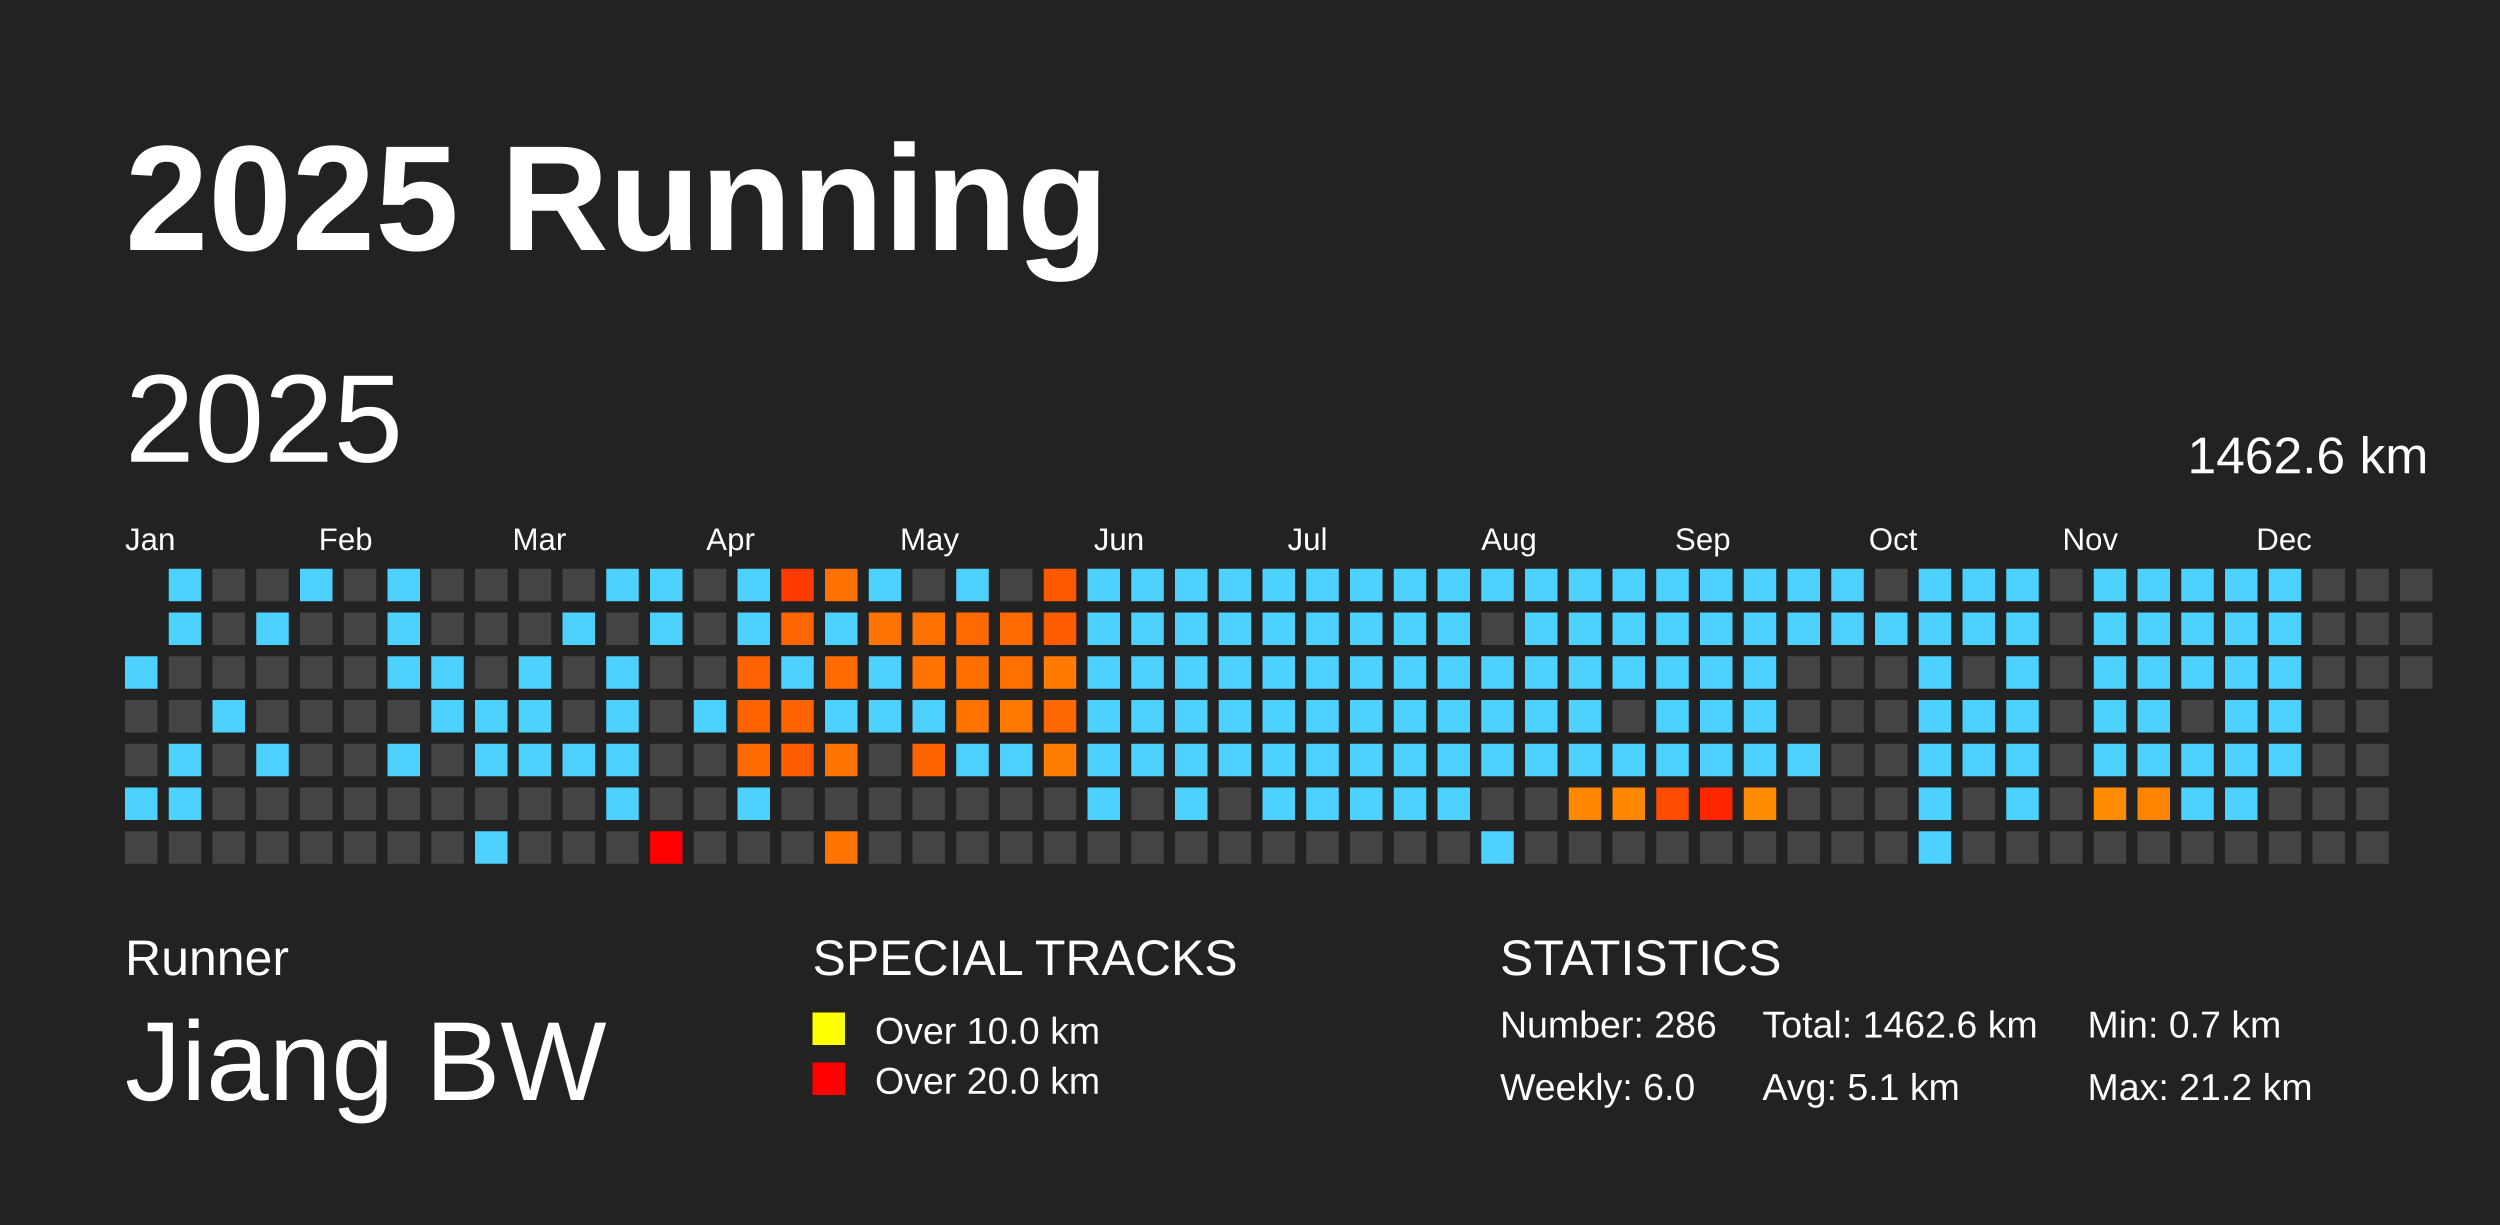
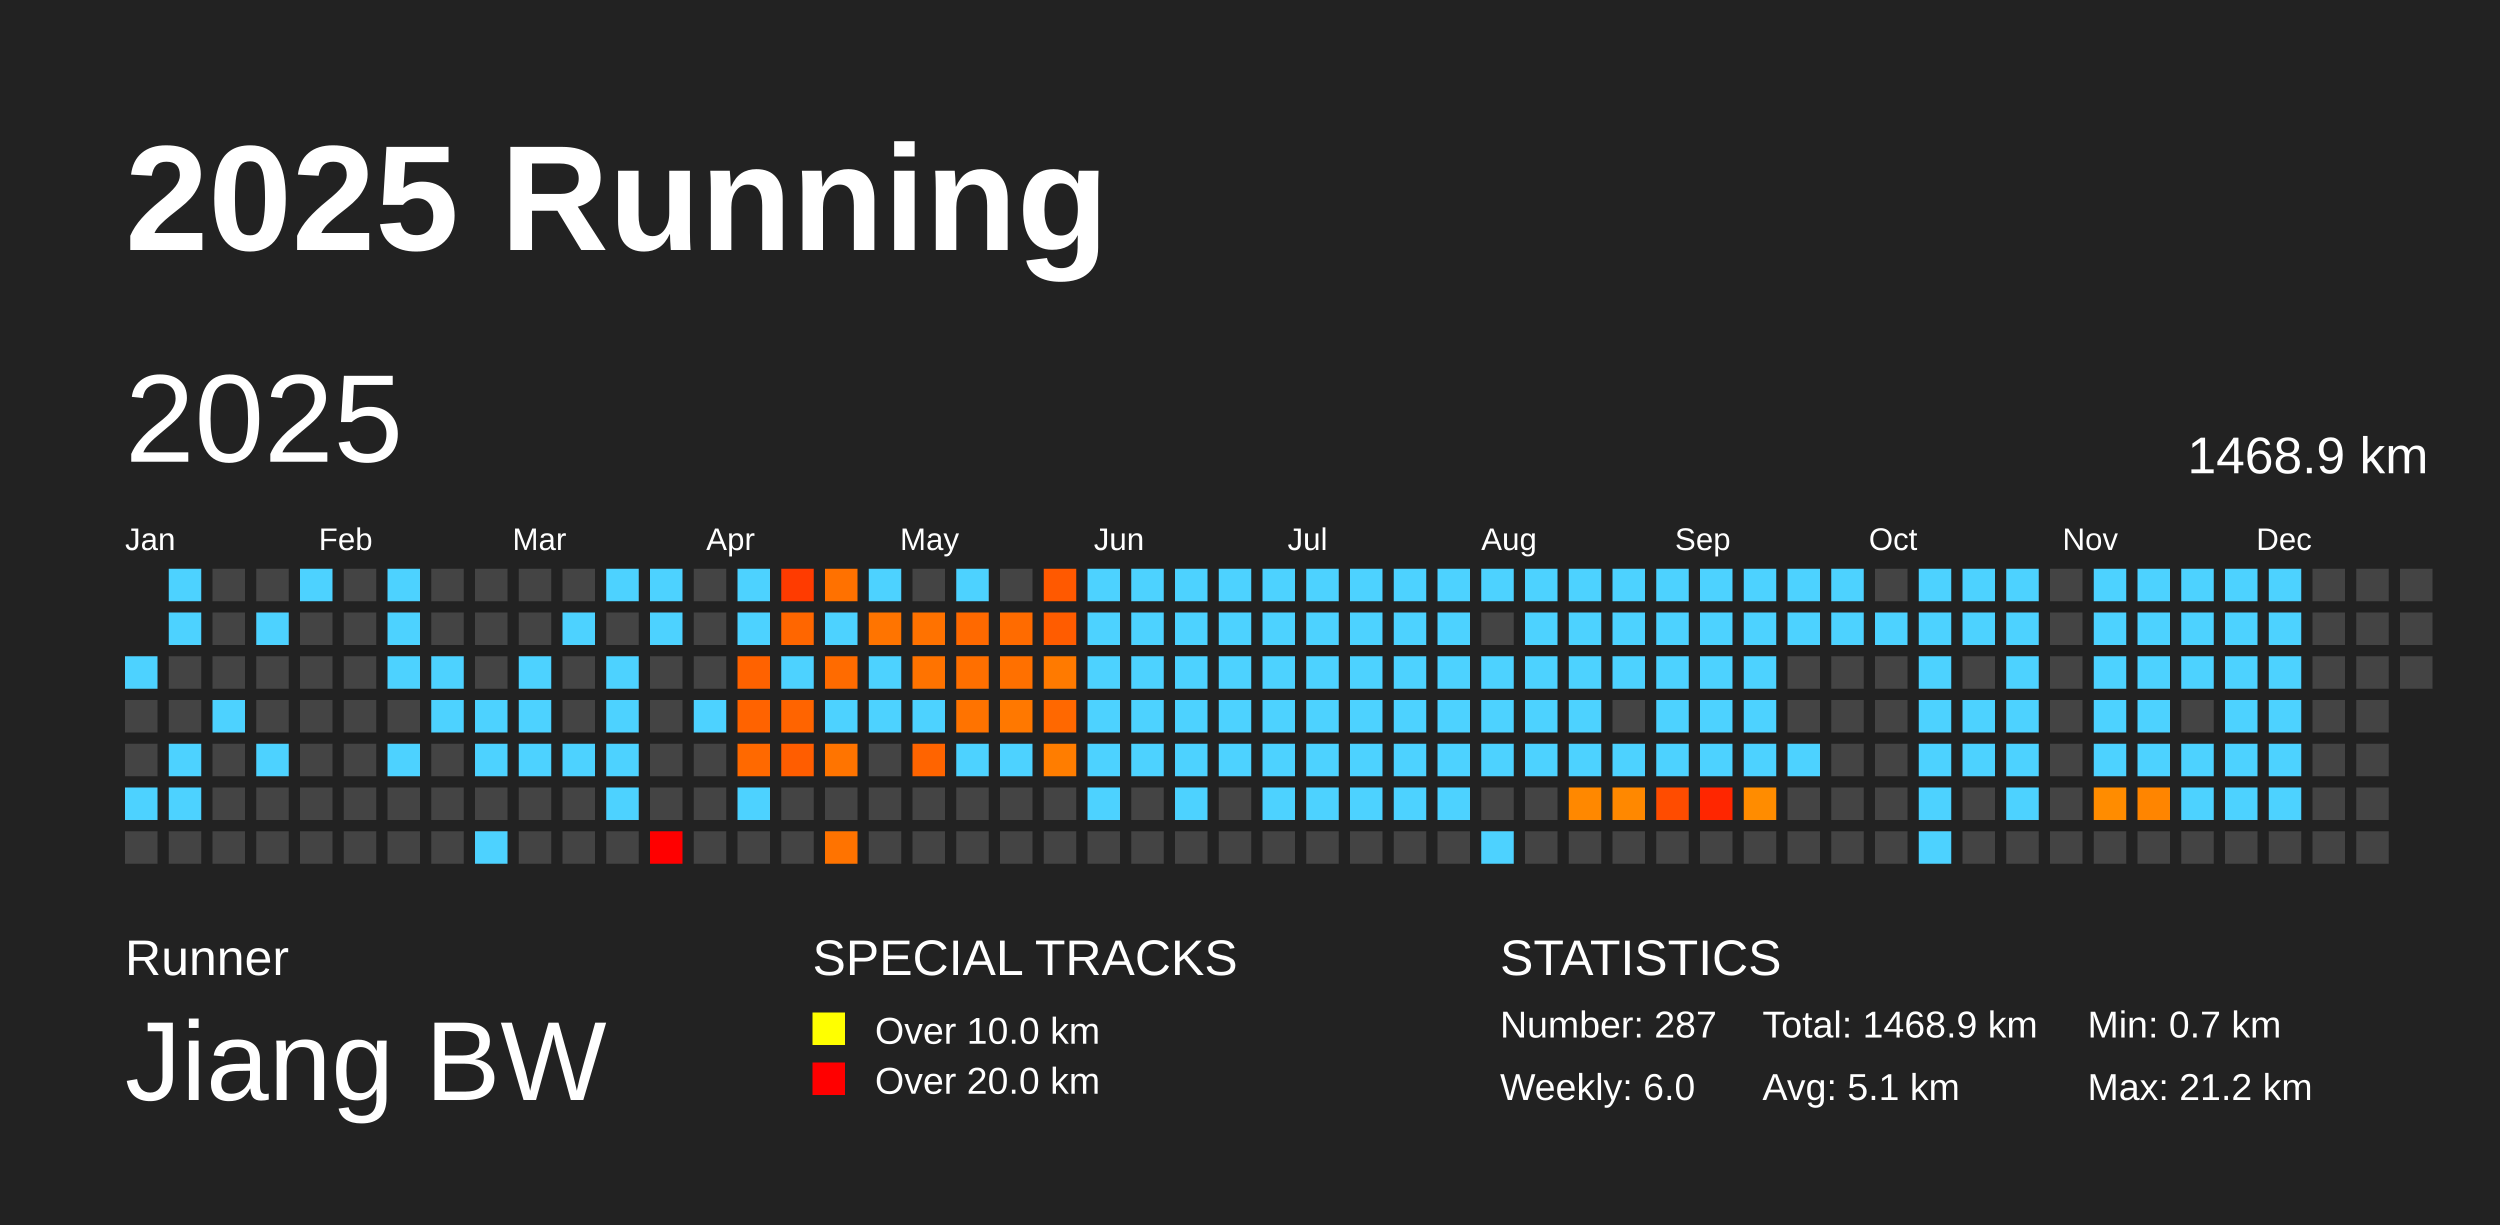
<svg xmlns="http://www.w3.org/2000/svg" baseProfile="full" height="98mm" version="1.1" viewBox="0,0,200,98" width="200mm">
  <defs />
  <rect fill="#222222" height="98" width="200" x="0" y="0" />
  <text fill="#FFFFFF" style="font-size:12px; font-family:Arial; font-weight:bold;" x="10" y="20">2025 Running</text>
  <text fill="#FFFFFF" style="font-size:4px; font-family:Arial" x="10" y="78">Runner</text>
  <text fill="#FFFFFF" style="font-size:9px; font-family:Arial" x="10" y="88">Jiang BW</text>
  <text fill="#FFFFFF" style="font-size:4px; font-family:Arial" x="65" y="78">SPECIAL TRACKS</text>
  <rect fill="yellow" height="2.6" width="2.6" x="65" y="81" />
  <text fill="#FFFFFF" style="font-size:3px; font-family:Arial" x="70" y="83.5">Over 10.0 km</text>
  <rect fill="red" height="2.6" width="2.6" x="65" y="85" />
  <text fill="#FFFFFF" style="font-size:3px; font-family:Arial" x="70" y="87.5">Over 20.0 km</text>
  <text fill="#FFFFFF" style="font-size:4px; font-family:Arial" x="120" y="78">STATISTICS</text>
-   <text fill="#FFFFFF" style="font-size:3px; font-family:Arial" x="120" y="83">Number: 286</text>
+   <text fill="#FFFFFF" style="font-size:3px; font-family:Arial" x="120" y="83">Number: 287</text>
  <text fill="#FFFFFF" style="font-size:3px; font-family:Arial" x="120" y="88">Weekly: 6.0</text>
-   <text fill="#FFFFFF" style="font-size:3px; font-family:Arial" x="141" y="83">Total: 1462.6 km</text>
+   <text fill="#FFFFFF" style="font-size:3px; font-family:Arial" x="141" y="83">Total: 1468.9 km</text>
  <text fill="#FFFFFF" style="font-size:3px; font-family:Arial" x="141" y="88">Avg: 5.1 km</text>
  <text fill="#FFFFFF" style="font-size:3px; font-family:Arial" x="167" y="83">Min: 0.7 km</text>
  <text fill="#FFFFFF" style="font-size:3px; font-family:Arial" x="167" y="88">Max: 21.2 km</text>
  <text dominant-baseline="hanging" fill="#FFFFFF" style="font-size:10.0px; font-family:Arial;" x="10" y="30">2025</text>
-   <text dominant-baseline="hanging" fill="#FFFFFF" style="font-size:4.125px; font-family:Arial;" x="175" y="35">1462.6 km</text>
+   <text dominant-baseline="hanging" fill="#FFFFFF" style="font-size:4.125px; font-family:Arial;" x="175" y="35">1468.9 km</text>
  <text fill="#FFFFFF" style="font-size:2.5px; font-family:Arial" x="10.0" y="44">Jan</text>
  <text fill="#FFFFFF" style="font-size:2.5px; font-family:Arial" x="25.5" y="44">Feb</text>
  <text fill="#FFFFFF" style="font-size:2.5px; font-family:Arial" x="41.0" y="44">Mar</text>
  <text fill="#FFFFFF" style="font-size:2.5px; font-family:Arial" x="56.5" y="44">Apr</text>
  <text fill="#FFFFFF" style="font-size:2.5px; font-family:Arial" x="72.0" y="44">May</text>
  <text fill="#FFFFFF" style="font-size:2.5px; font-family:Arial" x="87.5" y="44">Jun</text>
  <text fill="#FFFFFF" style="font-size:2.5px; font-family:Arial" x="103.0" y="44">Jul</text>
  <text fill="#FFFFFF" style="font-size:2.5px; font-family:Arial" x="118.5" y="44">Aug</text>
  <text fill="#FFFFFF" style="font-size:2.5px; font-family:Arial" x="134.0" y="44">Sep</text>
  <text fill="#FFFFFF" style="font-size:2.5px; font-family:Arial" x="149.5" y="44">Oct</text>
  <text fill="#FFFFFF" style="font-size:2.5px; font-family:Arial" x="165.0" y="44">Nov</text>
  <text fill="#FFFFFF" style="font-size:2.5px; font-family:Arial" x="180.5" y="44">Dec</text>
  <rect fill="#4dd2ff" height="2.6" width="2.6" x="10.0" y="52.5" />
  <rect fill="#444444" height="2.6" width="2.6" x="10.0" y="56.0" />
  <rect fill="#444444" height="2.6" width="2.6" x="10.0" y="59.5" />
  <rect fill="#4dd2ff" height="2.6" width="2.6" x="10.0" y="63.0" />
  <rect fill="#444444" height="2.6" width="2.6" x="10.0" y="66.5" />
  <rect fill="#4dd2ff" height="2.6" width="2.6" x="13.5" y="45.5" />
  <rect fill="#4dd2ff" height="2.6" width="2.6" x="13.5" y="49.0" />
  <rect fill="#444444" height="2.6" width="2.6" x="13.5" y="52.5" />
  <rect fill="#444444" height="2.6" width="2.6" x="13.5" y="56.0" />
  <rect fill="#4dd2ff" height="2.6" width="2.6" x="13.5" y="59.5" />
  <rect fill="#4dd2ff" height="2.6" width="2.6" x="13.5" y="63.0" />
  <rect fill="#444444" height="2.6" width="2.6" x="13.5" y="66.5" />
  <rect fill="#444444" height="2.6" width="2.6" x="17.0" y="45.5" />
  <rect fill="#444444" height="2.6" width="2.6" x="17.0" y="49.0" />
  <rect fill="#444444" height="2.6" width="2.6" x="17.0" y="52.5" />
  <rect fill="#4dd2ff" height="2.6" width="2.6" x="17.0" y="56.0" />
  <rect fill="#444444" height="2.6" width="2.6" x="17.0" y="59.5" />
  <rect fill="#444444" height="2.6" width="2.6" x="17.0" y="63.0" />
  <rect fill="#444444" height="2.6" width="2.6" x="17.0" y="66.5" />
  <rect fill="#444444" height="2.6" width="2.6" x="20.5" y="45.5" />
  <rect fill="#4dd2ff" height="2.6" width="2.6" x="20.5" y="49.0" />
  <rect fill="#444444" height="2.6" width="2.6" x="20.5" y="52.5" />
  <rect fill="#444444" height="2.6" width="2.6" x="20.5" y="56.0" />
  <rect fill="#4dd2ff" height="2.6" width="2.6" x="20.5" y="59.5" />
  <rect fill="#444444" height="2.6" width="2.6" x="20.5" y="63.0" />
  <rect fill="#444444" height="2.6" width="2.6" x="20.5" y="66.5" />
  <rect fill="#4dd2ff" height="2.6" width="2.6" x="24.0" y="45.5" />
  <rect fill="#444444" height="2.6" width="2.6" x="24.0" y="49.0" />
  <rect fill="#444444" height="2.6" width="2.6" x="24.0" y="52.5" />
  <rect fill="#444444" height="2.6" width="2.6" x="24.0" y="56.0" />
  <rect fill="#444444" height="2.6" width="2.6" x="24.0" y="59.5" />
  <rect fill="#444444" height="2.6" width="2.6" x="24.0" y="63.0" />
  <rect fill="#444444" height="2.6" width="2.6" x="24.0" y="66.5" />
  <rect fill="#444444" height="2.6" width="2.6" x="27.5" y="45.5" />
  <rect fill="#444444" height="2.6" width="2.6" x="27.5" y="49.0" />
  <rect fill="#444444" height="2.6" width="2.6" x="27.5" y="52.5" />
  <rect fill="#444444" height="2.6" width="2.6" x="27.5" y="56.0" />
  <rect fill="#444444" height="2.6" width="2.6" x="27.5" y="59.5" />
  <rect fill="#444444" height="2.6" width="2.6" x="27.5" y="63.0" />
  <rect fill="#444444" height="2.6" width="2.6" x="27.5" y="66.5" />
  <rect fill="#4dd2ff" height="2.6" width="2.6" x="31.0" y="45.5" />
  <rect fill="#4dd2ff" height="2.6" width="2.6" x="31.0" y="49.0" />
  <rect fill="#4dd2ff" height="2.6" width="2.6" x="31.0" y="52.5" />
  <rect fill="#444444" height="2.6" width="2.6" x="31.0" y="56.0" />
  <rect fill="#4dd2ff" height="2.6" width="2.6" x="31.0" y="59.5" />
  <rect fill="#444444" height="2.6" width="2.6" x="31.0" y="63.0" />
  <rect fill="#444444" height="2.6" width="2.6" x="31.0" y="66.5" />
  <rect fill="#444444" height="2.6" width="2.6" x="34.5" y="45.5" />
  <rect fill="#444444" height="2.6" width="2.6" x="34.5" y="49.0" />
  <rect fill="#4dd2ff" height="2.6" width="2.6" x="34.5" y="52.5" />
  <rect fill="#4dd2ff" height="2.6" width="2.6" x="34.5" y="56.0" />
  <rect fill="#444444" height="2.6" width="2.6" x="34.5" y="59.5" />
  <rect fill="#444444" height="2.6" width="2.6" x="34.5" y="63.0" />
  <rect fill="#444444" height="2.6" width="2.6" x="34.5" y="66.5" />
  <rect fill="#444444" height="2.6" width="2.6" x="38.0" y="45.5" />
  <rect fill="#444444" height="2.6" width="2.6" x="38.0" y="49.0" />
  <rect fill="#444444" height="2.6" width="2.6" x="38.0" y="52.5" />
  <rect fill="#4dd2ff" height="2.6" width="2.6" x="38.0" y="56.0" />
  <rect fill="#4dd2ff" height="2.6" width="2.6" x="38.0" y="59.5" />
  <rect fill="#444444" height="2.6" width="2.6" x="38.0" y="63.0" />
  <rect fill="#4dd2ff" height="2.6" width="2.6" x="38.0" y="66.5" />
  <rect fill="#444444" height="2.6" width="2.6" x="41.5" y="45.5" />
  <rect fill="#444444" height="2.6" width="2.6" x="41.5" y="49.0" />
  <rect fill="#4dd2ff" height="2.6" width="2.6" x="41.5" y="52.5" />
  <rect fill="#4dd2ff" height="2.6" width="2.6" x="41.5" y="56.0" />
  <rect fill="#4dd2ff" height="2.6" width="2.6" x="41.5" y="59.5" />
  <rect fill="#444444" height="2.6" width="2.6" x="41.5" y="63.0" />
  <rect fill="#444444" height="2.6" width="2.6" x="41.5" y="66.5" />
  <rect fill="#444444" height="2.6" width="2.6" x="45.0" y="45.5" />
  <rect fill="#4dd2ff" height="2.6" width="2.6" x="45.0" y="49.0" />
  <rect fill="#444444" height="2.6" width="2.6" x="45.0" y="52.5" />
  <rect fill="#444444" height="2.6" width="2.6" x="45.0" y="56.0" />
  <rect fill="#4dd2ff" height="2.6" width="2.6" x="45.0" y="59.5" />
  <rect fill="#444444" height="2.6" width="2.6" x="45.0" y="63.0" />
  <rect fill="#444444" height="2.6" width="2.6" x="45.0" y="66.5" />
  <rect fill="#4dd2ff" height="2.6" width="2.6" x="48.5" y="45.5" />
  <rect fill="#444444" height="2.6" width="2.6" x="48.5" y="49.0" />
  <rect fill="#4dd2ff" height="2.6" width="2.6" x="48.5" y="52.5" />
  <rect fill="#4dd2ff" height="2.6" width="2.6" x="48.5" y="56.0" />
  <rect fill="#4dd2ff" height="2.6" width="2.6" x="48.5" y="59.5" />
  <rect fill="#4dd2ff" height="2.6" width="2.6" x="48.5" y="63.0" />
  <rect fill="#444444" height="2.6" width="2.6" x="48.5" y="66.5" />
  <rect fill="#4dd2ff" height="2.6" width="2.6" x="52.0" y="45.5" />
  <rect fill="#4dd2ff" height="2.6" width="2.6" x="52.0" y="49.0" />
  <rect fill="#444444" height="2.6" width="2.6" x="52.0" y="52.5" />
  <rect fill="#444444" height="2.6" width="2.6" x="52.0" y="56.0" />
  <rect fill="#444444" height="2.6" width="2.6" x="52.0" y="59.5" />
  <rect fill="#444444" height="2.6" width="2.6" x="52.0" y="63.0" />
  <rect fill="red" height="2.6" width="2.6" x="52.0" y="66.5" />
  <rect fill="#444444" height="2.6" width="2.6" x="55.5" y="45.5" />
  <rect fill="#444444" height="2.6" width="2.6" x="55.5" y="49.0" />
  <rect fill="#444444" height="2.6" width="2.6" x="55.5" y="52.5" />
  <rect fill="#4dd2ff" height="2.6" width="2.6" x="55.5" y="56.0" />
  <rect fill="#444444" height="2.6" width="2.6" x="55.5" y="59.5" />
  <rect fill="#444444" height="2.6" width="2.6" x="55.5" y="63.0" />
  <rect fill="#444444" height="2.6" width="2.6" x="55.5" y="66.5" />
  <rect fill="#4dd2ff" height="2.6" width="2.6" x="59.0" y="45.5" />
  <rect fill="#4dd2ff" height="2.6" width="2.6" x="59.0" y="49.0" />
  <rect fill="#ff6200" height="2.6" width="2.6" x="59.0" y="52.5" />
  <rect fill="#ff6300" height="2.6" width="2.6" x="59.0" y="56.0" />
  <rect fill="#ff6900" height="2.6" width="2.6" x="59.0" y="59.5" />
  <rect fill="#4dd2ff" height="2.6" width="2.6" x="59.0" y="63.0" />
  <rect fill="#444444" height="2.6" width="2.6" x="59.0" y="66.5" />
  <rect fill="#ff3b00" height="2.6" width="2.6" x="62.5" y="45.5" />
  <rect fill="#ff6600" height="2.6" width="2.6" x="62.5" y="49.0" />
  <rect fill="#4dd2ff" height="2.6" width="2.6" x="62.5" y="52.5" />
  <rect fill="#ff6400" height="2.6" width="2.6" x="62.5" y="56.0" />
  <rect fill="#ff5d00" height="2.6" width="2.6" x="62.5" y="59.5" />
  <rect fill="#444444" height="2.6" width="2.6" x="62.5" y="63.0" />
  <rect fill="#444444" height="2.6" width="2.6" x="62.5" y="66.5" />
  <rect fill="#ff7100" height="2.6" width="2.6" x="66.0" y="45.5" />
  <rect fill="#4dd2ff" height="2.6" width="2.6" x="66.0" y="49.0" />
  <rect fill="#ff6b00" height="2.6" width="2.6" x="66.0" y="52.5" />
  <rect fill="#4dd2ff" height="2.6" width="2.6" x="66.0" y="56.0" />
  <rect fill="#ff7400" height="2.6" width="2.6" x="66.0" y="59.5" />
  <rect fill="#444444" height="2.6" width="2.6" x="66.0" y="63.0" />
  <rect fill="#ff7300" height="2.6" width="2.6" x="66.0" y="66.5" />
  <rect fill="#4dd2ff" height="2.6" width="2.6" x="69.5" y="45.5" />
  <rect fill="#ff7400" height="2.6" width="2.6" x="69.5" y="49.0" />
  <rect fill="#4dd2ff" height="2.6" width="2.6" x="69.5" y="52.5" />
  <rect fill="#4dd2ff" height="2.6" width="2.6" x="69.5" y="56.0" />
  <rect fill="#444444" height="2.6" width="2.6" x="69.5" y="59.5" />
  <rect fill="#444444" height="2.6" width="2.6" x="69.5" y="63.0" />
  <rect fill="#444444" height="2.6" width="2.6" x="69.5" y="66.5" />
  <rect fill="#444444" height="2.6" width="2.6" x="73.0" y="45.5" />
  <rect fill="#ff7200" height="2.6" width="2.6" x="73.0" y="49.0" />
  <rect fill="#ff7300" height="2.6" width="2.6" x="73.0" y="52.5" />
  <rect fill="#4dd2ff" height="2.6" width="2.6" x="73.0" y="56.0" />
  <rect fill="#ff6400" height="2.6" width="2.6" x="73.0" y="59.5" />
  <rect fill="#444444" height="2.6" width="2.6" x="73.0" y="63.0" />
  <rect fill="#444444" height="2.6" width="2.6" x="73.0" y="66.5" />
  <rect fill="#4dd2ff" height="2.6" width="2.6" x="76.5" y="45.5" />
  <rect fill="#ff6900" height="2.6" width="2.6" x="76.5" y="49.0" />
  <rect fill="#ff6f00" height="2.6" width="2.6" x="76.5" y="52.5" />
  <rect fill="#ff7300" height="2.6" width="2.6" x="76.5" y="56.0" />
  <rect fill="#4dd2ff" height="2.6" width="2.6" x="76.5" y="59.5" />
  <rect fill="#444444" height="2.6" width="2.6" x="76.5" y="63.0" />
  <rect fill="#444444" height="2.6" width="2.6" x="76.5" y="66.5" />
  <rect fill="#444444" height="2.6" width="2.6" x="80.0" y="45.5" />
  <rect fill="#ff6b00" height="2.6" width="2.6" x="80.0" y="49.0" />
  <rect fill="#ff7000" height="2.6" width="2.6" x="80.0" y="52.5" />
  <rect fill="#ff7800" height="2.6" width="2.6" x="80.0" y="56.0" />
  <rect fill="#4dd2ff" height="2.6" width="2.6" x="80.0" y="59.5" />
  <rect fill="#444444" height="2.6" width="2.6" x="80.0" y="63.0" />
  <rect fill="#444444" height="2.6" width="2.6" x="80.0" y="66.5" />
  <rect fill="#ff5900" height="2.6" width="2.6" x="83.5" y="45.5" />
  <rect fill="#ff5c00" height="2.6" width="2.6" x="83.5" y="49.0" />
  <rect fill="#ff7a00" height="2.6" width="2.6" x="83.5" y="52.5" />
  <rect fill="#ff6800" height="2.6" width="2.6" x="83.5" y="56.0" />
  <rect fill="#ff7d00" height="2.6" width="2.6" x="83.5" y="59.5" />
  <rect fill="#444444" height="2.6" width="2.6" x="83.5" y="63.0" />
  <rect fill="#444444" height="2.6" width="2.6" x="83.5" y="66.5" />
  <rect fill="#4dd2ff" height="2.6" width="2.6" x="87.0" y="45.5" />
  <rect fill="#4dd2ff" height="2.6" width="2.6" x="87.0" y="49.0" />
  <rect fill="#4dd2ff" height="2.6" width="2.6" x="87.0" y="52.5" />
  <rect fill="#4dd2ff" height="2.6" width="2.6" x="87.0" y="56.0" />
  <rect fill="#4dd2ff" height="2.6" width="2.6" x="87.0" y="59.5" />
  <rect fill="#4dd2ff" height="2.6" width="2.6" x="87.0" y="63.0" />
  <rect fill="#444444" height="2.6" width="2.6" x="87.0" y="66.5" />
  <rect fill="#4dd2ff" height="2.6" width="2.6" x="90.5" y="45.5" />
  <rect fill="#4dd2ff" height="2.6" width="2.6" x="90.5" y="49.0" />
  <rect fill="#4dd2ff" height="2.6" width="2.6" x="90.5" y="52.5" />
  <rect fill="#4dd2ff" height="2.6" width="2.6" x="90.5" y="56.0" />
  <rect fill="#4dd2ff" height="2.6" width="2.6" x="90.5" y="59.5" />
  <rect fill="#444444" height="2.6" width="2.6" x="90.5" y="63.0" />
  <rect fill="#444444" height="2.6" width="2.6" x="90.5" y="66.5" />
  <rect fill="#4dd2ff" height="2.6" width="2.6" x="94.0" y="45.5" />
  <rect fill="#4dd2ff" height="2.6" width="2.6" x="94.0" y="49.0" />
  <rect fill="#4dd2ff" height="2.6" width="2.6" x="94.0" y="52.5" />
  <rect fill="#4dd2ff" height="2.6" width="2.6" x="94.0" y="56.0" />
  <rect fill="#4dd2ff" height="2.6" width="2.6" x="94.0" y="59.5" />
  <rect fill="#4dd2ff" height="2.6" width="2.6" x="94.0" y="63.0" />
  <rect fill="#444444" height="2.6" width="2.6" x="94.0" y="66.5" />
  <rect fill="#4dd2ff" height="2.6" width="2.6" x="97.5" y="45.5" />
  <rect fill="#4dd2ff" height="2.6" width="2.6" x="97.5" y="49.0" />
  <rect fill="#4dd2ff" height="2.6" width="2.6" x="97.5" y="52.5" />
  <rect fill="#4dd2ff" height="2.6" width="2.6" x="97.5" y="56.0" />
  <rect fill="#4dd2ff" height="2.6" width="2.6" x="97.5" y="59.5" />
  <rect fill="#444444" height="2.6" width="2.6" x="97.5" y="63.0" />
  <rect fill="#444444" height="2.6" width="2.6" x="97.5" y="66.5" />
  <rect fill="#4dd2ff" height="2.6" width="2.6" x="101.0" y="45.5" />
  <rect fill="#4dd2ff" height="2.6" width="2.6" x="101.0" y="49.0" />
  <rect fill="#4dd2ff" height="2.6" width="2.6" x="101.0" y="52.5" />
  <rect fill="#4dd2ff" height="2.6" width="2.6" x="101.0" y="56.0" />
  <rect fill="#4dd2ff" height="2.6" width="2.6" x="101.0" y="59.5" />
  <rect fill="#4dd2ff" height="2.6" width="2.6" x="101.0" y="63.0" />
  <rect fill="#444444" height="2.6" width="2.6" x="101.0" y="66.5" />
  <rect fill="#4dd2ff" height="2.6" width="2.6" x="104.5" y="45.5" />
  <rect fill="#4dd2ff" height="2.6" width="2.6" x="104.5" y="49.0" />
  <rect fill="#4dd2ff" height="2.6" width="2.6" x="104.5" y="52.5" />
  <rect fill="#4dd2ff" height="2.6" width="2.6" x="104.5" y="56.0" />
  <rect fill="#4dd2ff" height="2.6" width="2.6" x="104.5" y="59.5" />
  <rect fill="#4dd2ff" height="2.6" width="2.6" x="104.5" y="63.0" />
  <rect fill="#444444" height="2.6" width="2.6" x="104.5" y="66.5" />
  <rect fill="#4dd2ff" height="2.6" width="2.6" x="108.0" y="45.5" />
  <rect fill="#4dd2ff" height="2.6" width="2.6" x="108.0" y="49.0" />
  <rect fill="#4dd2ff" height="2.6" width="2.6" x="108.0" y="52.5" />
  <rect fill="#4dd2ff" height="2.6" width="2.6" x="108.0" y="56.0" />
  <rect fill="#4dd2ff" height="2.6" width="2.6" x="108.0" y="59.5" />
  <rect fill="#4dd2ff" height="2.6" width="2.6" x="108.0" y="63.0" />
  <rect fill="#444444" height="2.6" width="2.6" x="108.0" y="66.5" />
  <rect fill="#4dd2ff" height="2.6" width="2.6" x="111.5" y="45.5" />
  <rect fill="#4dd2ff" height="2.6" width="2.6" x="111.5" y="49.0" />
  <rect fill="#4dd2ff" height="2.6" width="2.6" x="111.5" y="52.5" />
  <rect fill="#4dd2ff" height="2.6" width="2.6" x="111.5" y="56.0" />
  <rect fill="#4dd2ff" height="2.6" width="2.6" x="111.5" y="59.5" />
  <rect fill="#4dd2ff" height="2.6" width="2.6" x="111.5" y="63.0" />
  <rect fill="#444444" height="2.6" width="2.6" x="111.5" y="66.5" />
  <rect fill="#4dd2ff" height="2.6" width="2.6" x="115.0" y="45.5" />
  <rect fill="#4dd2ff" height="2.6" width="2.6" x="115.0" y="49.0" />
  <rect fill="#4dd2ff" height="2.6" width="2.6" x="115.0" y="52.5" />
  <rect fill="#4dd2ff" height="2.6" width="2.6" x="115.0" y="56.0" />
  <rect fill="#4dd2ff" height="2.6" width="2.6" x="115.0" y="59.5" />
  <rect fill="#4dd2ff" height="2.6" width="2.6" x="115.0" y="63.0" />
  <rect fill="#444444" height="2.6" width="2.6" x="115.0" y="66.5" />
  <rect fill="#4dd2ff" height="2.6" width="2.6" x="118.5" y="45.5" />
  <rect fill="#444444" height="2.6" width="2.6" x="118.5" y="49.0" />
  <rect fill="#4dd2ff" height="2.6" width="2.6" x="118.5" y="52.5" />
  <rect fill="#4dd2ff" height="2.6" width="2.6" x="118.5" y="56.0" />
  <rect fill="#4dd2ff" height="2.6" width="2.6" x="118.5" y="59.5" />
  <rect fill="#444444" height="2.6" width="2.6" x="118.5" y="63.0" />
  <rect fill="#4dd2ff" height="2.6" width="2.6" x="118.5" y="66.5" />
  <rect fill="#4dd2ff" height="2.6" width="2.6" x="122.0" y="45.5" />
  <rect fill="#4dd2ff" height="2.6" width="2.6" x="122.0" y="49.0" />
  <rect fill="#4dd2ff" height="2.6" width="2.6" x="122.0" y="52.5" />
  <rect fill="#4dd2ff" height="2.6" width="2.6" x="122.0" y="56.0" />
  <rect fill="#4dd2ff" height="2.6" width="2.6" x="122.0" y="59.5" />
  <rect fill="#444444" height="2.6" width="2.6" x="122.0" y="63.0" />
  <rect fill="#444444" height="2.6" width="2.6" x="122.0" y="66.5" />
  <rect fill="#4dd2ff" height="2.6" width="2.6" x="125.5" y="45.5" />
  <rect fill="#4dd2ff" height="2.6" width="2.6" x="125.5" y="49.0" />
  <rect fill="#4dd2ff" height="2.6" width="2.6" x="125.5" y="52.5" />
  <rect fill="#4dd2ff" height="2.6" width="2.6" x="125.5" y="56.0" />
  <rect fill="#4dd2ff" height="2.6" width="2.6" x="125.5" y="59.5" />
  <rect fill="#ff8800" height="2.6" width="2.6" x="125.5" y="63.0" />
  <rect fill="#444444" height="2.6" width="2.6" x="125.5" y="66.5" />
  <rect fill="#4dd2ff" height="2.6" width="2.6" x="129.0" y="45.5" />
  <rect fill="#4dd2ff" height="2.6" width="2.6" x="129.0" y="49.0" />
  <rect fill="#4dd2ff" height="2.6" width="2.6" x="129.0" y="52.5" />
  <rect fill="#444444" height="2.6" width="2.6" x="129.0" y="56.0" />
  <rect fill="#4dd2ff" height="2.6" width="2.6" x="129.0" y="59.5" />
  <rect fill="#ff8800" height="2.6" width="2.6" x="129.0" y="63.0" />
  <rect fill="#444444" height="2.6" width="2.6" x="129.0" y="66.5" />
  <rect fill="#4dd2ff" height="2.6" width="2.6" x="132.5" y="45.5" />
  <rect fill="#4dd2ff" height="2.6" width="2.6" x="132.5" y="49.0" />
  <rect fill="#4dd2ff" height="2.6" width="2.6" x="132.5" y="52.5" />
  <rect fill="#4dd2ff" height="2.6" width="2.6" x="132.5" y="56.0" />
  <rect fill="#4dd2ff" height="2.6" width="2.6" x="132.5" y="59.5" />
  <rect fill="#ff4c00" height="2.6" width="2.6" x="132.5" y="63.0" />
  <rect fill="#444444" height="2.6" width="2.6" x="132.5" y="66.5" />
  <rect fill="#4dd2ff" height="2.6" width="2.6" x="136.0" y="45.5" />
  <rect fill="#4dd2ff" height="2.6" width="2.6" x="136.0" y="49.0" />
  <rect fill="#4dd2ff" height="2.6" width="2.6" x="136.0" y="52.5" />
  <rect fill="#4dd2ff" height="2.6" width="2.6" x="136.0" y="56.0" />
  <rect fill="#4dd2ff" height="2.6" width="2.6" x="136.0" y="59.5" />
  <rect fill="#ff2600" height="2.6" width="2.6" x="136.0" y="63.0" />
  <rect fill="#444444" height="2.6" width="2.6" x="136.0" y="66.5" />
  <rect fill="#4dd2ff" height="2.6" width="2.6" x="139.5" y="45.5" />
  <rect fill="#4dd2ff" height="2.6" width="2.6" x="139.5" y="49.0" />
  <rect fill="#4dd2ff" height="2.6" width="2.6" x="139.5" y="52.5" />
  <rect fill="#4dd2ff" height="2.6" width="2.6" x="139.5" y="56.0" />
  <rect fill="#4dd2ff" height="2.6" width="2.6" x="139.5" y="59.5" />
  <rect fill="#ff8c00" height="2.6" width="2.6" x="139.5" y="63.0" />
  <rect fill="#444444" height="2.6" width="2.6" x="139.5" y="66.5" />
  <rect fill="#4dd2ff" height="2.6" width="2.6" x="143.0" y="45.5" />
  <rect fill="#4dd2ff" height="2.6" width="2.6" x="143.0" y="49.0" />
  <rect fill="#444444" height="2.6" width="2.6" x="143.0" y="52.5" />
  <rect fill="#444444" height="2.6" width="2.6" x="143.0" y="56.0" />
  <rect fill="#4dd2ff" height="2.6" width="2.6" x="143.0" y="59.5" />
  <rect fill="#444444" height="2.6" width="2.6" x="143.0" y="63.0" />
  <rect fill="#444444" height="2.6" width="2.6" x="143.0" y="66.5" />
  <rect fill="#4dd2ff" height="2.6" width="2.6" x="146.5" y="45.5" />
  <rect fill="#4dd2ff" height="2.6" width="2.6" x="146.5" y="49.0" />
  <rect fill="#444444" height="2.6" width="2.6" x="146.5" y="52.5" />
  <rect fill="#444444" height="2.6" width="2.6" x="146.5" y="56.0" />
  <rect fill="#444444" height="2.6" width="2.6" x="146.5" y="59.5" />
  <rect fill="#444444" height="2.6" width="2.6" x="146.5" y="63.0" />
  <rect fill="#444444" height="2.6" width="2.6" x="146.5" y="66.5" />
  <rect fill="#444444" height="2.6" width="2.6" x="150.0" y="45.5" />
  <rect fill="#4dd2ff" height="2.6" width="2.6" x="150.0" y="49.0" />
  <rect fill="#444444" height="2.6" width="2.6" x="150.0" y="52.5" />
  <rect fill="#444444" height="2.6" width="2.6" x="150.0" y="56.0" />
  <rect fill="#444444" height="2.6" width="2.6" x="150.0" y="59.5" />
  <rect fill="#444444" height="2.6" width="2.6" x="150.0" y="63.0" />
  <rect fill="#444444" height="2.6" width="2.6" x="150.0" y="66.5" />
  <rect fill="#4dd2ff" height="2.6" width="2.6" x="153.5" y="45.5" />
  <rect fill="#4dd2ff" height="2.6" width="2.6" x="153.5" y="49.0" />
  <rect fill="#4dd2ff" height="2.6" width="2.6" x="153.5" y="52.5" />
  <rect fill="#4dd2ff" height="2.6" width="2.6" x="153.5" y="56.0" />
  <rect fill="#4dd2ff" height="2.6" width="2.6" x="153.5" y="59.5" />
  <rect fill="#4dd2ff" height="2.6" width="2.6" x="153.5" y="63.0" />
  <rect fill="#4dd2ff" height="2.6" width="2.6" x="153.5" y="66.5" />
  <rect fill="#4dd2ff" height="2.6" width="2.6" x="157.0" y="45.5" />
  <rect fill="#4dd2ff" height="2.6" width="2.6" x="157.0" y="49.0" />
  <rect fill="#444444" height="2.6" width="2.6" x="157.0" y="52.5" />
  <rect fill="#4dd2ff" height="2.6" width="2.6" x="157.0" y="56.0" />
  <rect fill="#4dd2ff" height="2.6" width="2.6" x="157.0" y="59.5" />
  <rect fill="#444444" height="2.6" width="2.6" x="157.0" y="63.0" />
  <rect fill="#444444" height="2.6" width="2.6" x="157.0" y="66.5" />
  <rect fill="#4dd2ff" height="2.6" width="2.6" x="160.5" y="45.5" />
  <rect fill="#4dd2ff" height="2.6" width="2.6" x="160.5" y="49.0" />
  <rect fill="#4dd2ff" height="2.6" width="2.6" x="160.5" y="52.5" />
  <rect fill="#4dd2ff" height="2.6" width="2.6" x="160.5" y="56.0" />
  <rect fill="#4dd2ff" height="2.6" width="2.6" x="160.5" y="59.5" />
  <rect fill="#4dd2ff" height="2.6" width="2.6" x="160.5" y="63.0" />
  <rect fill="#444444" height="2.6" width="2.6" x="160.5" y="66.5" />
  <rect fill="#444444" height="2.6" width="2.6" x="164.0" y="45.5" />
  <rect fill="#444444" height="2.6" width="2.6" x="164.0" y="49.0" />
  <rect fill="#444444" height="2.6" width="2.6" x="164.0" y="52.5" />
  <rect fill="#444444" height="2.6" width="2.6" x="164.0" y="56.0" />
  <rect fill="#444444" height="2.6" width="2.6" x="164.0" y="59.5" />
  <rect fill="#444444" height="2.6" width="2.6" x="164.0" y="63.0" />
  <rect fill="#444444" height="2.6" width="2.6" x="164.0" y="66.5" />
  <rect fill="#4dd2ff" height="2.6" width="2.6" x="167.5" y="45.5" />
  <rect fill="#4dd2ff" height="2.6" width="2.6" x="167.5" y="49.0" />
  <rect fill="#4dd2ff" height="2.6" width="2.6" x="167.5" y="52.5" />
  <rect fill="#4dd2ff" height="2.6" width="2.6" x="167.5" y="56.0" />
  <rect fill="#4dd2ff" height="2.6" width="2.6" x="167.5" y="59.5" />
  <rect fill="#ff8c00" height="2.6" width="2.6" x="167.5" y="63.0" />
  <rect fill="#444444" height="2.6" width="2.6" x="167.5" y="66.5" />
  <rect fill="#4dd2ff" height="2.6" width="2.6" x="171.0" y="45.5" />
  <rect fill="#4dd2ff" height="2.6" width="2.6" x="171.0" y="49.0" />
  <rect fill="#4dd2ff" height="2.6" width="2.6" x="171.0" y="52.5" />
  <rect fill="#4dd2ff" height="2.6" width="2.6" x="171.0" y="56.0" />
  <rect fill="#4dd2ff" height="2.6" width="2.6" x="171.0" y="59.5" />
  <rect fill="#ff8500" height="2.6" width="2.6" x="171.0" y="63.0" />
  <rect fill="#444444" height="2.6" width="2.6" x="171.0" y="66.5" />
  <rect fill="#4dd2ff" height="2.6" width="2.6" x="174.5" y="45.5" />
  <rect fill="#4dd2ff" height="2.6" width="2.6" x="174.5" y="49.0" />
  <rect fill="#4dd2ff" height="2.6" width="2.6" x="174.5" y="52.5" />
  <rect fill="#444444" height="2.6" width="2.6" x="174.5" y="56.0" />
  <rect fill="#4dd2ff" height="2.6" width="2.6" x="174.5" y="59.5" />
  <rect fill="#4dd2ff" height="2.6" width="2.6" x="174.5" y="63.0" />
  <rect fill="#444444" height="2.6" width="2.6" x="174.5" y="66.5" />
  <rect fill="#4dd2ff" height="2.6" width="2.6" x="178.0" y="45.5" />
  <rect fill="#4dd2ff" height="2.6" width="2.6" x="178.0" y="49.0" />
  <rect fill="#4dd2ff" height="2.6" width="2.6" x="178.0" y="52.5" />
  <rect fill="#4dd2ff" height="2.6" width="2.6" x="178.0" y="56.0" />
  <rect fill="#4dd2ff" height="2.6" width="2.6" x="178.0" y="59.5" />
  <rect fill="#4dd2ff" height="2.6" width="2.6" x="178.0" y="63.0" />
  <rect fill="#444444" height="2.6" width="2.6" x="178.0" y="66.5" />
  <rect fill="#4dd2ff" height="2.6" width="2.6" x="181.5" y="45.5" />
  <rect fill="#4dd2ff" height="2.6" width="2.6" x="181.5" y="49.0" />
  <rect fill="#4dd2ff" height="2.6" width="2.6" x="181.5" y="52.5" />
  <rect fill="#4dd2ff" height="2.6" width="2.6" x="181.5" y="56.0" />
  <rect fill="#4dd2ff" height="2.6" width="2.6" x="181.5" y="59.5" />
-   <rect fill="#444444" height="2.6" width="2.6" x="181.5" y="63.0" />
+   <rect fill="#4dd2ff" height="2.6" width="2.6" x="181.5" y="63.0" />
  <rect fill="#444444" height="2.6" width="2.6" x="181.5" y="66.5" />
  <rect fill="#444444" height="2.6" width="2.6" x="185.0" y="45.5" />
  <rect fill="#444444" height="2.6" width="2.6" x="185.0" y="49.0" />
  <rect fill="#444444" height="2.6" width="2.6" x="185.0" y="52.5" />
  <rect fill="#444444" height="2.6" width="2.6" x="185.0" y="56.0" />
  <rect fill="#444444" height="2.6" width="2.6" x="185.0" y="59.5" />
  <rect fill="#444444" height="2.6" width="2.6" x="185.0" y="63.0" />
  <rect fill="#444444" height="2.6" width="2.6" x="185.0" y="66.5" />
  <rect fill="#444444" height="2.6" width="2.6" x="188.5" y="45.5" />
  <rect fill="#444444" height="2.6" width="2.6" x="188.5" y="49.0" />
  <rect fill="#444444" height="2.6" width="2.6" x="188.5" y="52.5" />
  <rect fill="#444444" height="2.6" width="2.6" x="188.5" y="56.0" />
  <rect fill="#444444" height="2.6" width="2.6" x="188.5" y="59.5" />
  <rect fill="#444444" height="2.6" width="2.6" x="188.5" y="63.0" />
  <rect fill="#444444" height="2.6" width="2.6" x="188.5" y="66.5" />
  <rect fill="#444444" height="2.6" width="2.6" x="192.0" y="45.5" />
  <rect fill="#444444" height="2.6" width="2.6" x="192.0" y="49.0" />
  <rect fill="#444444" height="2.6" width="2.6" x="192.0" y="52.5" />
</svg>
